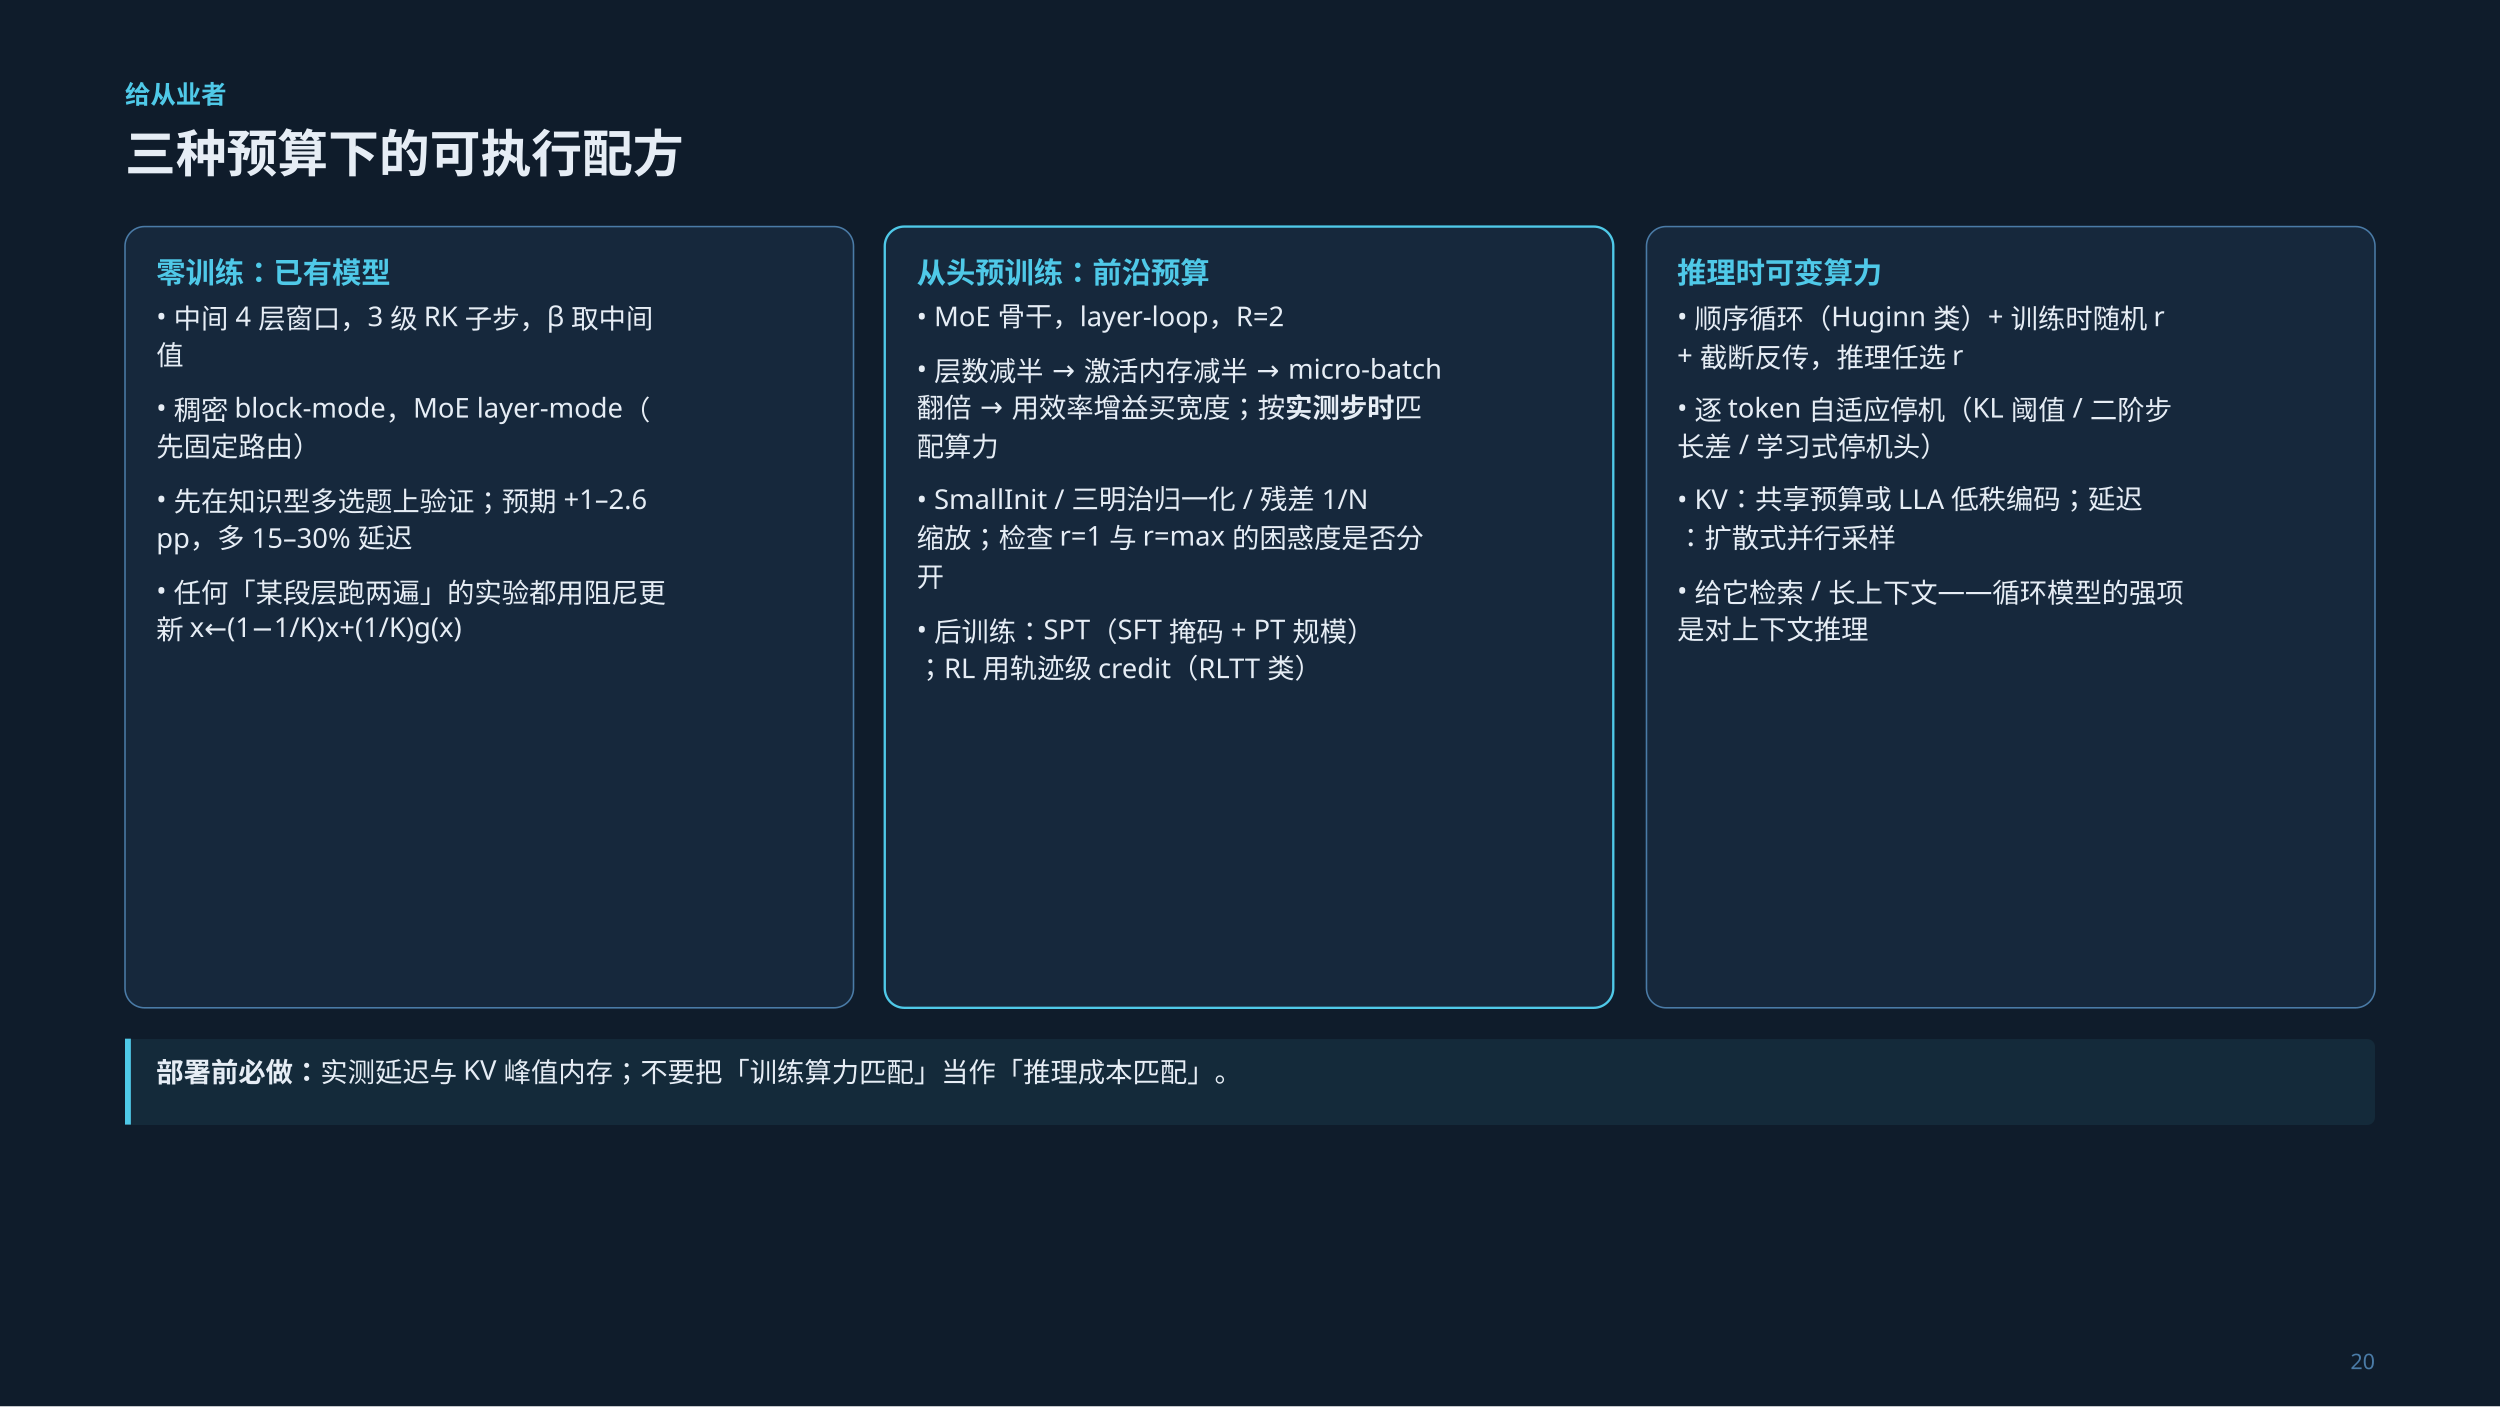
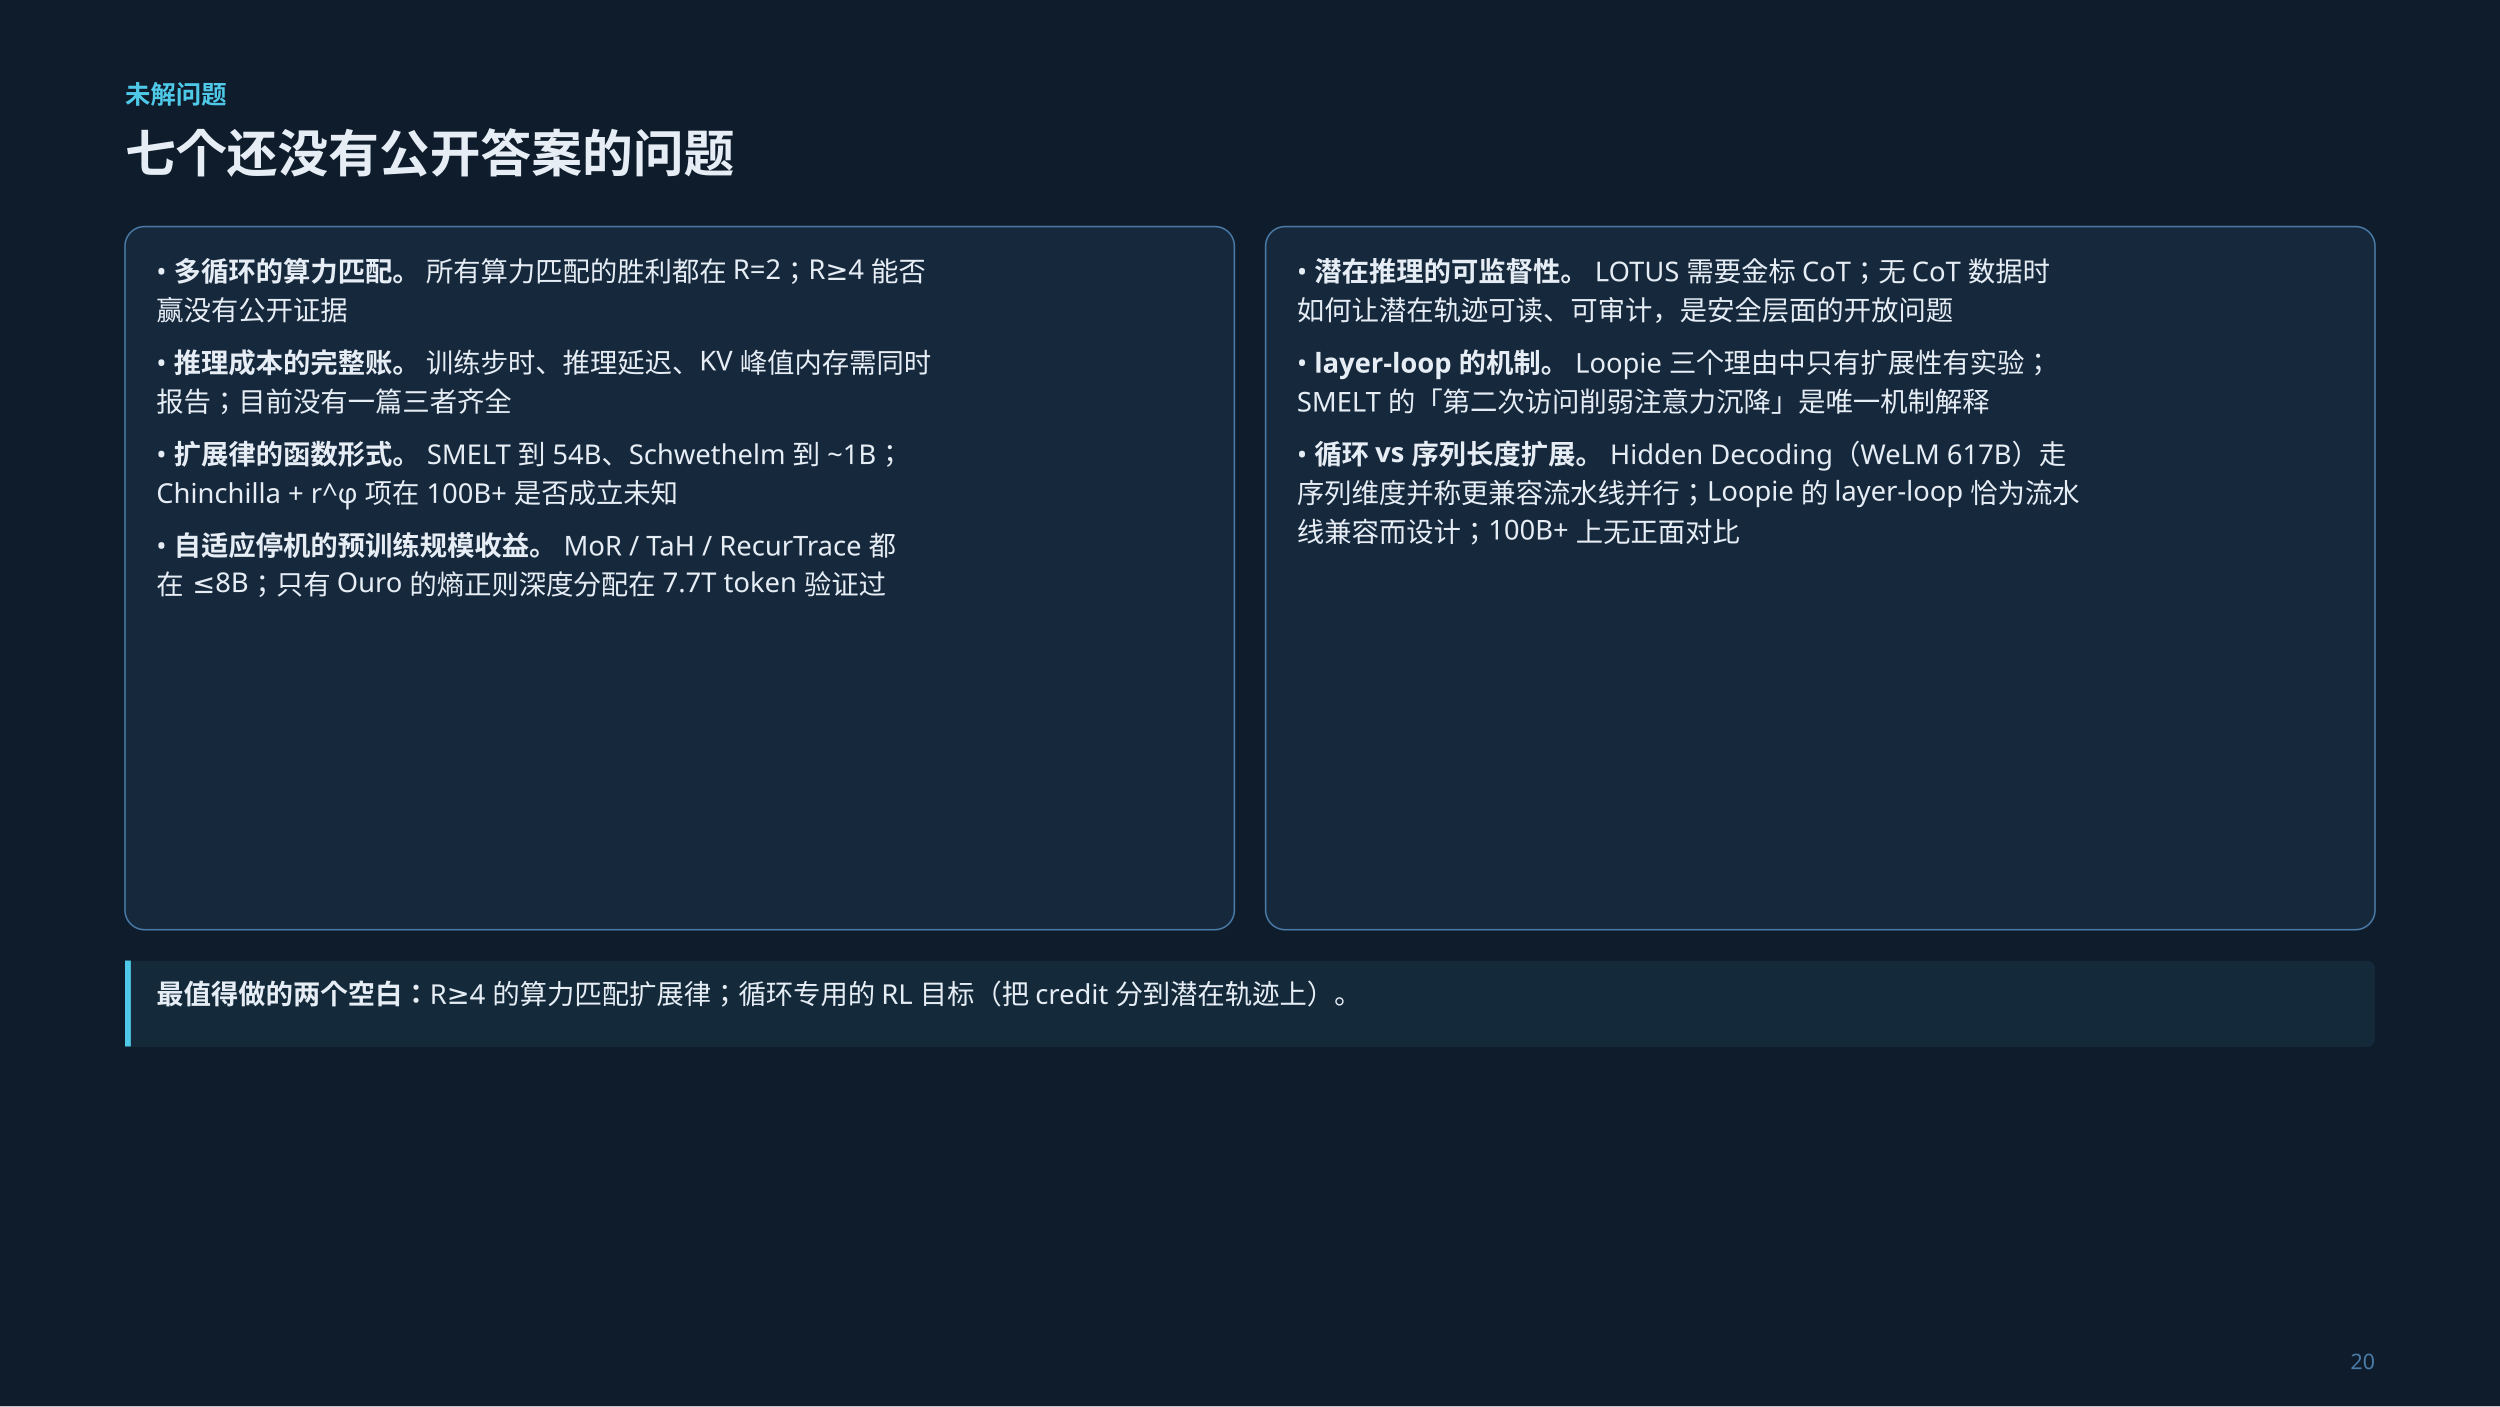
<svg xmlns="http://www.w3.org/2000/svg" viewBox="0 0 1280 720" data-pptx-page-role="content" font-family="Microsoft YaHei">
  <rect id="bg" data-pptx-role="background" x="0" y="0" width="1280" height="720" fill="#0F1C2B" />
  <g id="title" data-pptx-bounds="64 40 1152 66" font-weight="bold">
    <text x="64" y="53" font-size="13" fill="#4FC9E8">
-       <tspan x="64" dy="0.0">给从业者   </tspan>
+       <tspan x="64" dy="0.0">未解问题   </tspan>
    </text>
    <text x="64" y="88" font-size="26" fill="#E6EDF5">
-       <tspan x="64" dy="0.0">三种预算下的可执行配方    </tspan>
+       <tspan x="64" dy="0.0">七个还没有公开答案的问题    </tspan>
    </text>
  </g>
-   <g id="rec1" data-pptx-bounds="64 116 373 400">
-     <rect x="64" y="116" width="373" height="400" rx="10" fill="#16283C" stroke="#4A7BA7" stroke-width="0.8" />
-     <text x="80.0" y="145" font-size="15" fill="#4FC9E8" font-weight="bold">
-       <tspan x="80.0" dy="0.0">零训练：已有模型   </tspan>
-     </text>
-     <text x="80.0" y="167" font-size="14" fill="#E6EDF5">
-       <tspan x="80.0" dy="0.0">• 中间 4 层窗口，3 级 RK 子步，β 取中间       </tspan>
-       <tspan x="80.0" dy="19.9">值   </tspan>
-       <tspan x="80.0" dy="26.9">• 稠密 block-mode，MoE layer-mode（       </tspan>
-       <tspan x="80.0" dy="19.9">先固定路由）   </tspan>
-       <tspan x="80.0" dy="26.9">• 先在知识型多选题上验证；预期 +1–2.6       </tspan>
-       <tspan x="80.0" dy="19.9">pp，多 15–30% 延迟   </tspan>
-       <tspan x="80.0" dy="26.9">• 任何「某段层跑两遍」的实验都用阻尼更       </tspan>
-       <tspan x="80.0" dy="19.9">新 x←(1−1/K)x+(1/K)g(x)     </tspan>
+   <g id="op_left" data-pptx-bounds="64 116 568 360">
+     <rect x="64" y="116" width="568" height="360" rx="10" fill="#16283C" stroke="#4A7BA7" stroke-width="0.8" />
+     <text x="80" y="144" font-size="14" fill="#E6EDF5">
+       <tspan x="80" dy="0.0">• <tspan font-weight="bold">多循环的算力匹配。</tspan> 所有算力匹配的胜利都在 R=2；R≥4 能否          </tspan>
+       <tspan x="80" dy="19.9">赢没有公开证据   </tspan>
+       <tspan x="80" dy="26.9">• <tspan font-weight="bold">推理成本的完整账。</tspan> 训练步时、推理延迟、KV 峰值内存需同时           </tspan>
+       <tspan x="80" dy="19.9">报告；目前没有一篇三者齐全    </tspan>
+       <tspan x="80" dy="26.9">• <tspan font-weight="bold">扩展律的函数形式。</tspan> SMELT 到 54B、Schwethelm 到 ~1B；          </tspan>
+       <tspan x="80" dy="19.9">Chinchilla + r^φ 项在 100B+ 是否成立未知       </tspan>
+       <tspan x="80" dy="26.9">• <tspan font-weight="bold">自适应停机的预训练规模收益。</tspan> MoR / TaH / RecurTrace 都           </tspan>
+       <tspan x="80" dy="19.9">在 ≤8B；只有 Ouro 的熵正则深度分配在 7.7T token 验证过          </tspan>
    </text>
  </g>
-   <g id="rec2" data-pptx-bounds="453 116 373 400">
-     <rect x="453" y="116" width="373" height="400" rx="10" fill="#16283C" stroke="#4FC9E8" stroke-width="1.2" />
-     <text x="469.333" y="145" font-size="15" fill="#4FC9E8" font-weight="bold">
-       <tspan x="469.333" dy="0.0">从头预训练：前沿预算   </tspan>
-     </text>
-     <text x="469.333" y="167" font-size="14" fill="#E6EDF5">
-       <tspan x="469.333" dy="0.0">• MoE 骨干，layer-loop，R=2     </tspan>
-       <tspan x="469.333" dy="26.9">• 层数减半 → 激活内存减半 → micro-batch       </tspan>
-       <tspan x="469.333" dy="19.9">翻倍 → 用效率增益买宽度；按<tspan font-weight="bold">实测步时</tspan>匹      </tspan>
-       <tspan x="469.333" dy="19.9">配算力   </tspan>
-       <tspan x="469.333" dy="26.9">• SmallInit / 三明治归一化 / 残差 1/N       </tspan>
-       <tspan x="469.333" dy="19.9">缩放；检查 r=1 与 r=max 的困惑度是否分       </tspan>
-       <tspan x="469.333" dy="19.9">开   </tspan>
-       <tspan x="469.333" dy="26.9">• 后训练：SPT（SFT 掩码 + PT 规模）       </tspan>
-       <tspan x="469.333" dy="19.9">；RL 用轨迹级 credit（RLTT 类）      </tspan>
+   <g id="op_right" data-pptx-bounds="648 116 568 360">
+     <rect x="648" y="116" width="568" height="360" rx="10" fill="#16283C" stroke="#4A7BA7" stroke-width="0.8" />
+     <text x="664.0" y="144" font-size="14" fill="#E6EDF5">
+       <tspan x="664.0" dy="0.0">• <tspan font-weight="bold">潜在推理的可监督性。</tspan> LOTUS 需要金标 CoT；无 CoT 数据时           </tspan>
+       <tspan x="664.0" dy="19.9">如何让潜在轨迹可读、可审计，是安全层面的开放问题         </tspan>
+       <tspan x="664.0" dy="26.9">• <tspan font-weight="bold">layer-loop 的机制。</tspan> Loopie 三个理由中只有扩展性有实验；          </tspan>
+       <tspan x="664.0" dy="19.9">SMELT 的「第二次访问削弱注意力沉降」是唯一机制解释         </tspan>
+       <tspan x="664.0" dy="26.9">• <tspan font-weight="bold">循环 vs 序列长度扩展。</tspan> Hidden Decoding（WeLM 617B）走          </tspan>
+       <tspan x="664.0" dy="19.9">序列维度并称更兼容流水线并行；Loopie 的 layer-loop 恰为流水           </tspan>
+       <tspan x="664.0" dy="19.9">线兼容而设计；100B+ 上无正面对比      </tspan>
    </text>
  </g>
-   <g id="rec3" data-pptx-bounds="843 116 373 400">
-     <rect x="843" y="116" width="373" height="400" rx="10" fill="#16283C" stroke="#4A7BA7" stroke-width="0.8" />
-     <text x="858.667" y="145" font-size="15" fill="#4FC9E8" font-weight="bold">
-       <tspan x="858.667" dy="0.0">推理时可变算力   </tspan>
-     </text>
-     <text x="858.667" y="167" font-size="14" fill="#E6EDF5">
-       <tspan x="858.667" dy="0.0">• 顺序循环（Huginn 类）+ 训练时随机 r       </tspan>
-       <tspan x="858.667" dy="19.9">+ 截断反传，推理任选 r    </tspan>
-       <tspan x="858.667" dy="26.9">• 逐 token 自适应停机（KL 阈值 / 二阶步       </tspan>
-       <tspan x="858.667" dy="19.9">长差 / 学习式停机头）   </tspan>
-       <tspan x="858.667" dy="26.9">• KV：共享预算或 LLA 低秩编码；延迟      </tspan>
-       <tspan x="858.667" dy="19.9">：扩散式并行采样   </tspan>
-       <tspan x="858.667" dy="26.9">• 给它检索 / 长上下文——循环模型的强项      </tspan>
-       <tspan x="858.667" dy="19.9">是对上下文推理   </tspan>
-     </text>
-   </g>
-   <g id="takeaway" data-pptx-bounds="64 532 1152 44">
-     <rect x="64" y="532" width="1152" height="44" rx="4" fill="#4FC9E8" fill-opacity="0.08" />
-     <rect x="64" y="531.8" width="3" height="44" fill="#4FC9E8" />
-     <text x="80" y="554" font-size="14" fill="#E6EDF5">
+   <g id="takeaway" data-pptx-bounds="64 492 1152 44">
+     <rect x="64" y="492" width="1152" height="44" rx="4" fill="#4FC9E8" fill-opacity="0.08" />
+     <rect x="64" y="491.8" width="3" height="44" fill="#4FC9E8" />
+     <text x="80" y="514" font-size="14" fill="#E6EDF5">
      <tspan x="80" dy="0.0">
-         <tspan font-weight="bold">部署前必做：</tspan>实测延迟与 KV 峰值内存；不要把「训练算力匹配」当作「推理成本匹配」。               </tspan>
+         <tspan font-weight="bold">最值得做的两个空白：</tspan>R≥4 的算力匹配扩展律；循环专用的 RL 目标（把 credit 分到潜在轨迹上）。                 </tspan>
    </text>
  </g>
  <g id="footer" data-pptx-bounds="64 688 1152 22">
    <text x="1216" y="701" font-size="11" fill="#4A7BA7" text-anchor="end">
      <tspan x="1216" dy="0.0">   20</tspan>
    </text>
  </g>
</svg>
